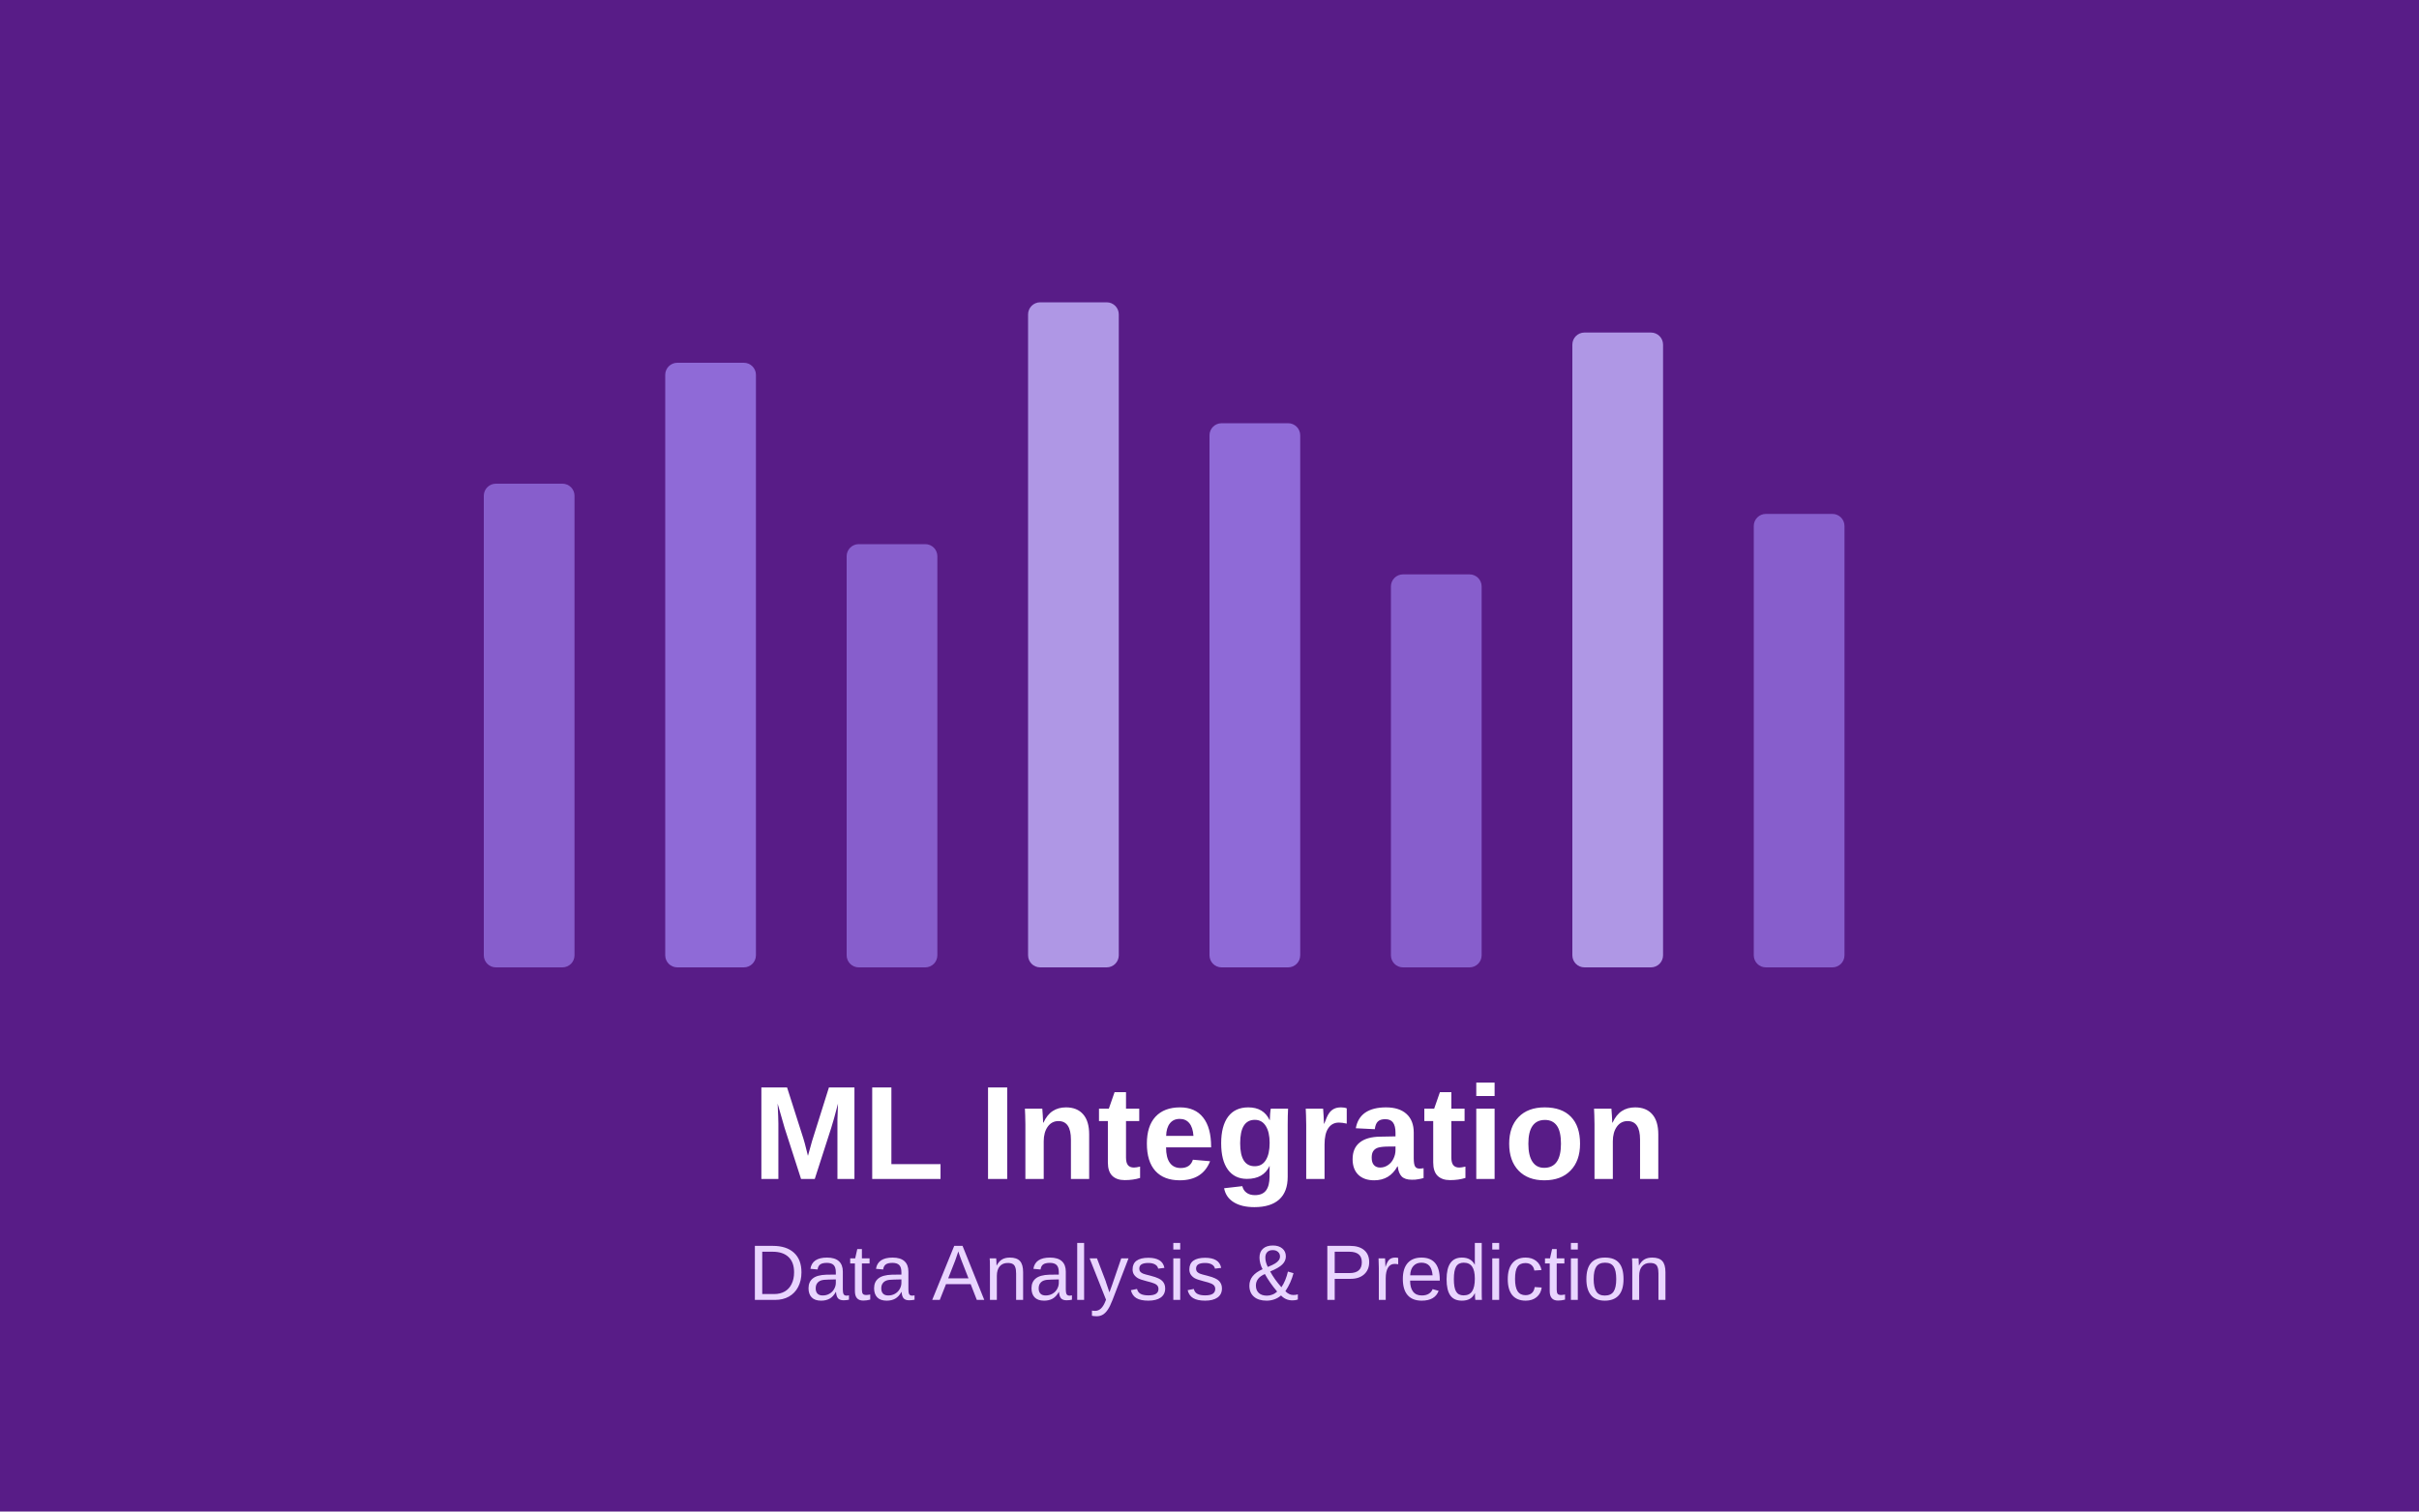
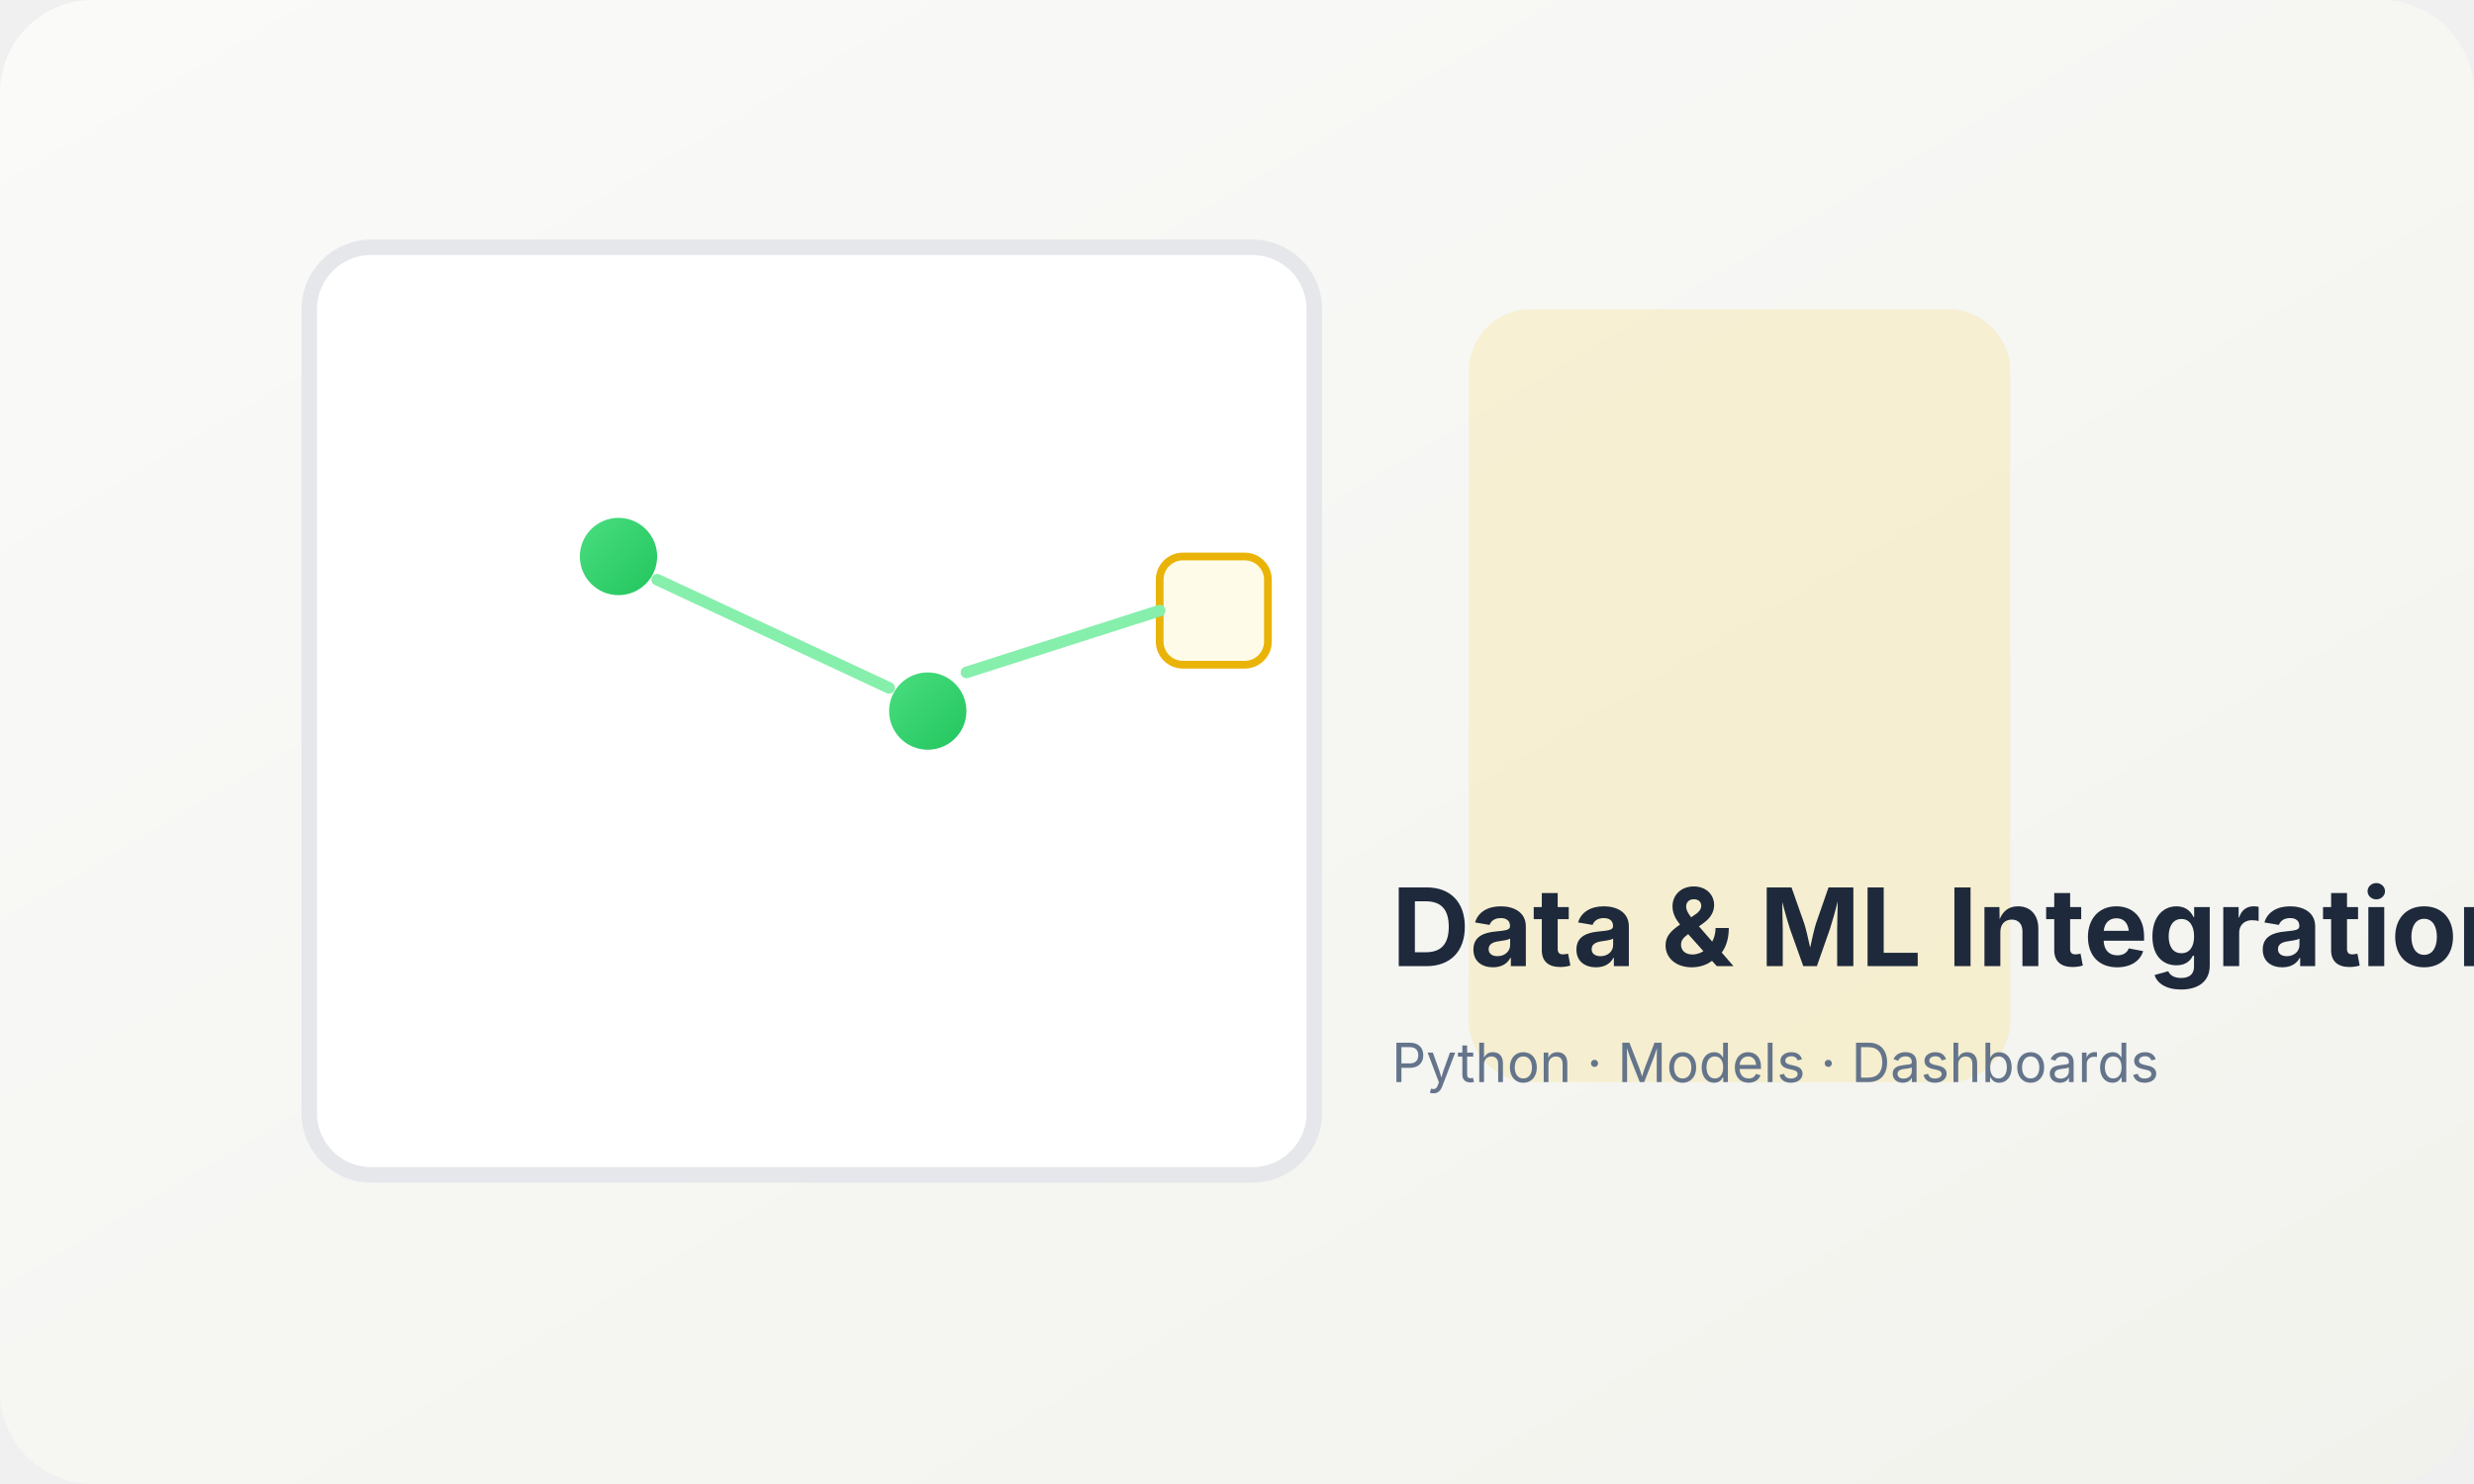
- <svg xmlns="http://www.w3.org/2000/svg" width="400" height="250" viewBox="0 0 400 250" fill="none">
-   <rect width="400" height="250" fill="#581c87" />
-   <rect x="80" y="80" width="15" height="80" rx="2" fill="#a78bfa" opacity="0.6" />
-   <rect x="110" y="60" width="15" height="100" rx="2" fill="#a78bfa" opacity="0.7" />
-   <rect x="140" y="90" width="15" height="70" rx="2" fill="#a78bfa" opacity="0.6" />
-   <rect x="170" y="50" width="15" height="110" rx="2" fill="#c4b5fd" opacity="0.8" />
-   <rect x="200" y="70" width="15" height="90" rx="2" fill="#a78bfa" opacity="0.7" />
-   <rect x="230" y="95" width="15" height="65" rx="2" fill="#a78bfa" opacity="0.6" />
-   <rect x="260" y="55" width="15" height="105" rx="2" fill="#c4b5fd" opacity="0.8" />
-   <rect x="290" y="85" width="15" height="75" rx="2" fill="#a78bfa" opacity="0.6" />
-   <text x="200" y="195" text-anchor="middle" fill="#ffffff" font-family="Arial, sans-serif" font-size="22" font-weight="bold">ML Integration</text>
-   <text x="200" y="215" text-anchor="middle" fill="#e9d5ff" font-family="Arial, sans-serif" font-size="13">Data Analysis &amp; Prediction</text>
+ <svg xmlns="http://www.w3.org/2000/svg" viewBox="0 0 640 384" width="640" height="384" role="img" aria-label="Data &amp; ML Integration logo">
+   <defs>
+     <linearGradient id="bg" x1="0" y1="0" x2="1" y2="1">
+       <stop offset="0%" stop-color="#fafaf9" />
+       <stop offset="100%" stop-color="#f2f2ed" />
+     </linearGradient>
+     <linearGradient id="accent" x1="0" y1="0" x2="1" y2="1">
+       <stop offset="0%" stop-color="#4ade80" />
+       <stop offset="100%" stop-color="#22c55e" />
+     </linearGradient>
+   </defs>
+   <rect width="100%" height="100%" rx="24" fill="url(#bg)" />
+   <g transform="translate(80,64)">
+     <rect width="260" height="240" rx="16" fill="#ffffff" stroke="#e5e7eb" stroke-width="4" />
+     <g transform="translate(40,40)">
+       <circle cx="40" cy="40" r="10" fill="url(#accent)" />
+       <circle cx="120" cy="80" r="10" fill="url(#accent)" />
+       <rect x="180" y="40" width="28" height="28" rx="6" fill="#fefce8" stroke="#eab308" stroke-width="2" />
+       <path d="M50 46 L110 74" stroke="#86efac" stroke-width="3" stroke-linecap="round" />
+       <path d="M130 70 L180 54" stroke="#86efac" stroke-width="3" stroke-linecap="round" />
+     </g>
+   </g>
+   <rect x="380" y="80" width="140" height="200" rx="16" fill="#facc15" opacity="0.15" />
+   <g transform="translate(360,250)">
+     <text font-family="Inter, sans-serif" font-size="28" font-weight="700" fill="#1e293b">
+       Data &amp; ML Integration
+     </text>
+     <text y="30" font-family="Inter, sans-serif" font-size="14" fill="#64748b">
+       Python · Models · Dashboards
+     </text>
+   </g>
</svg>
